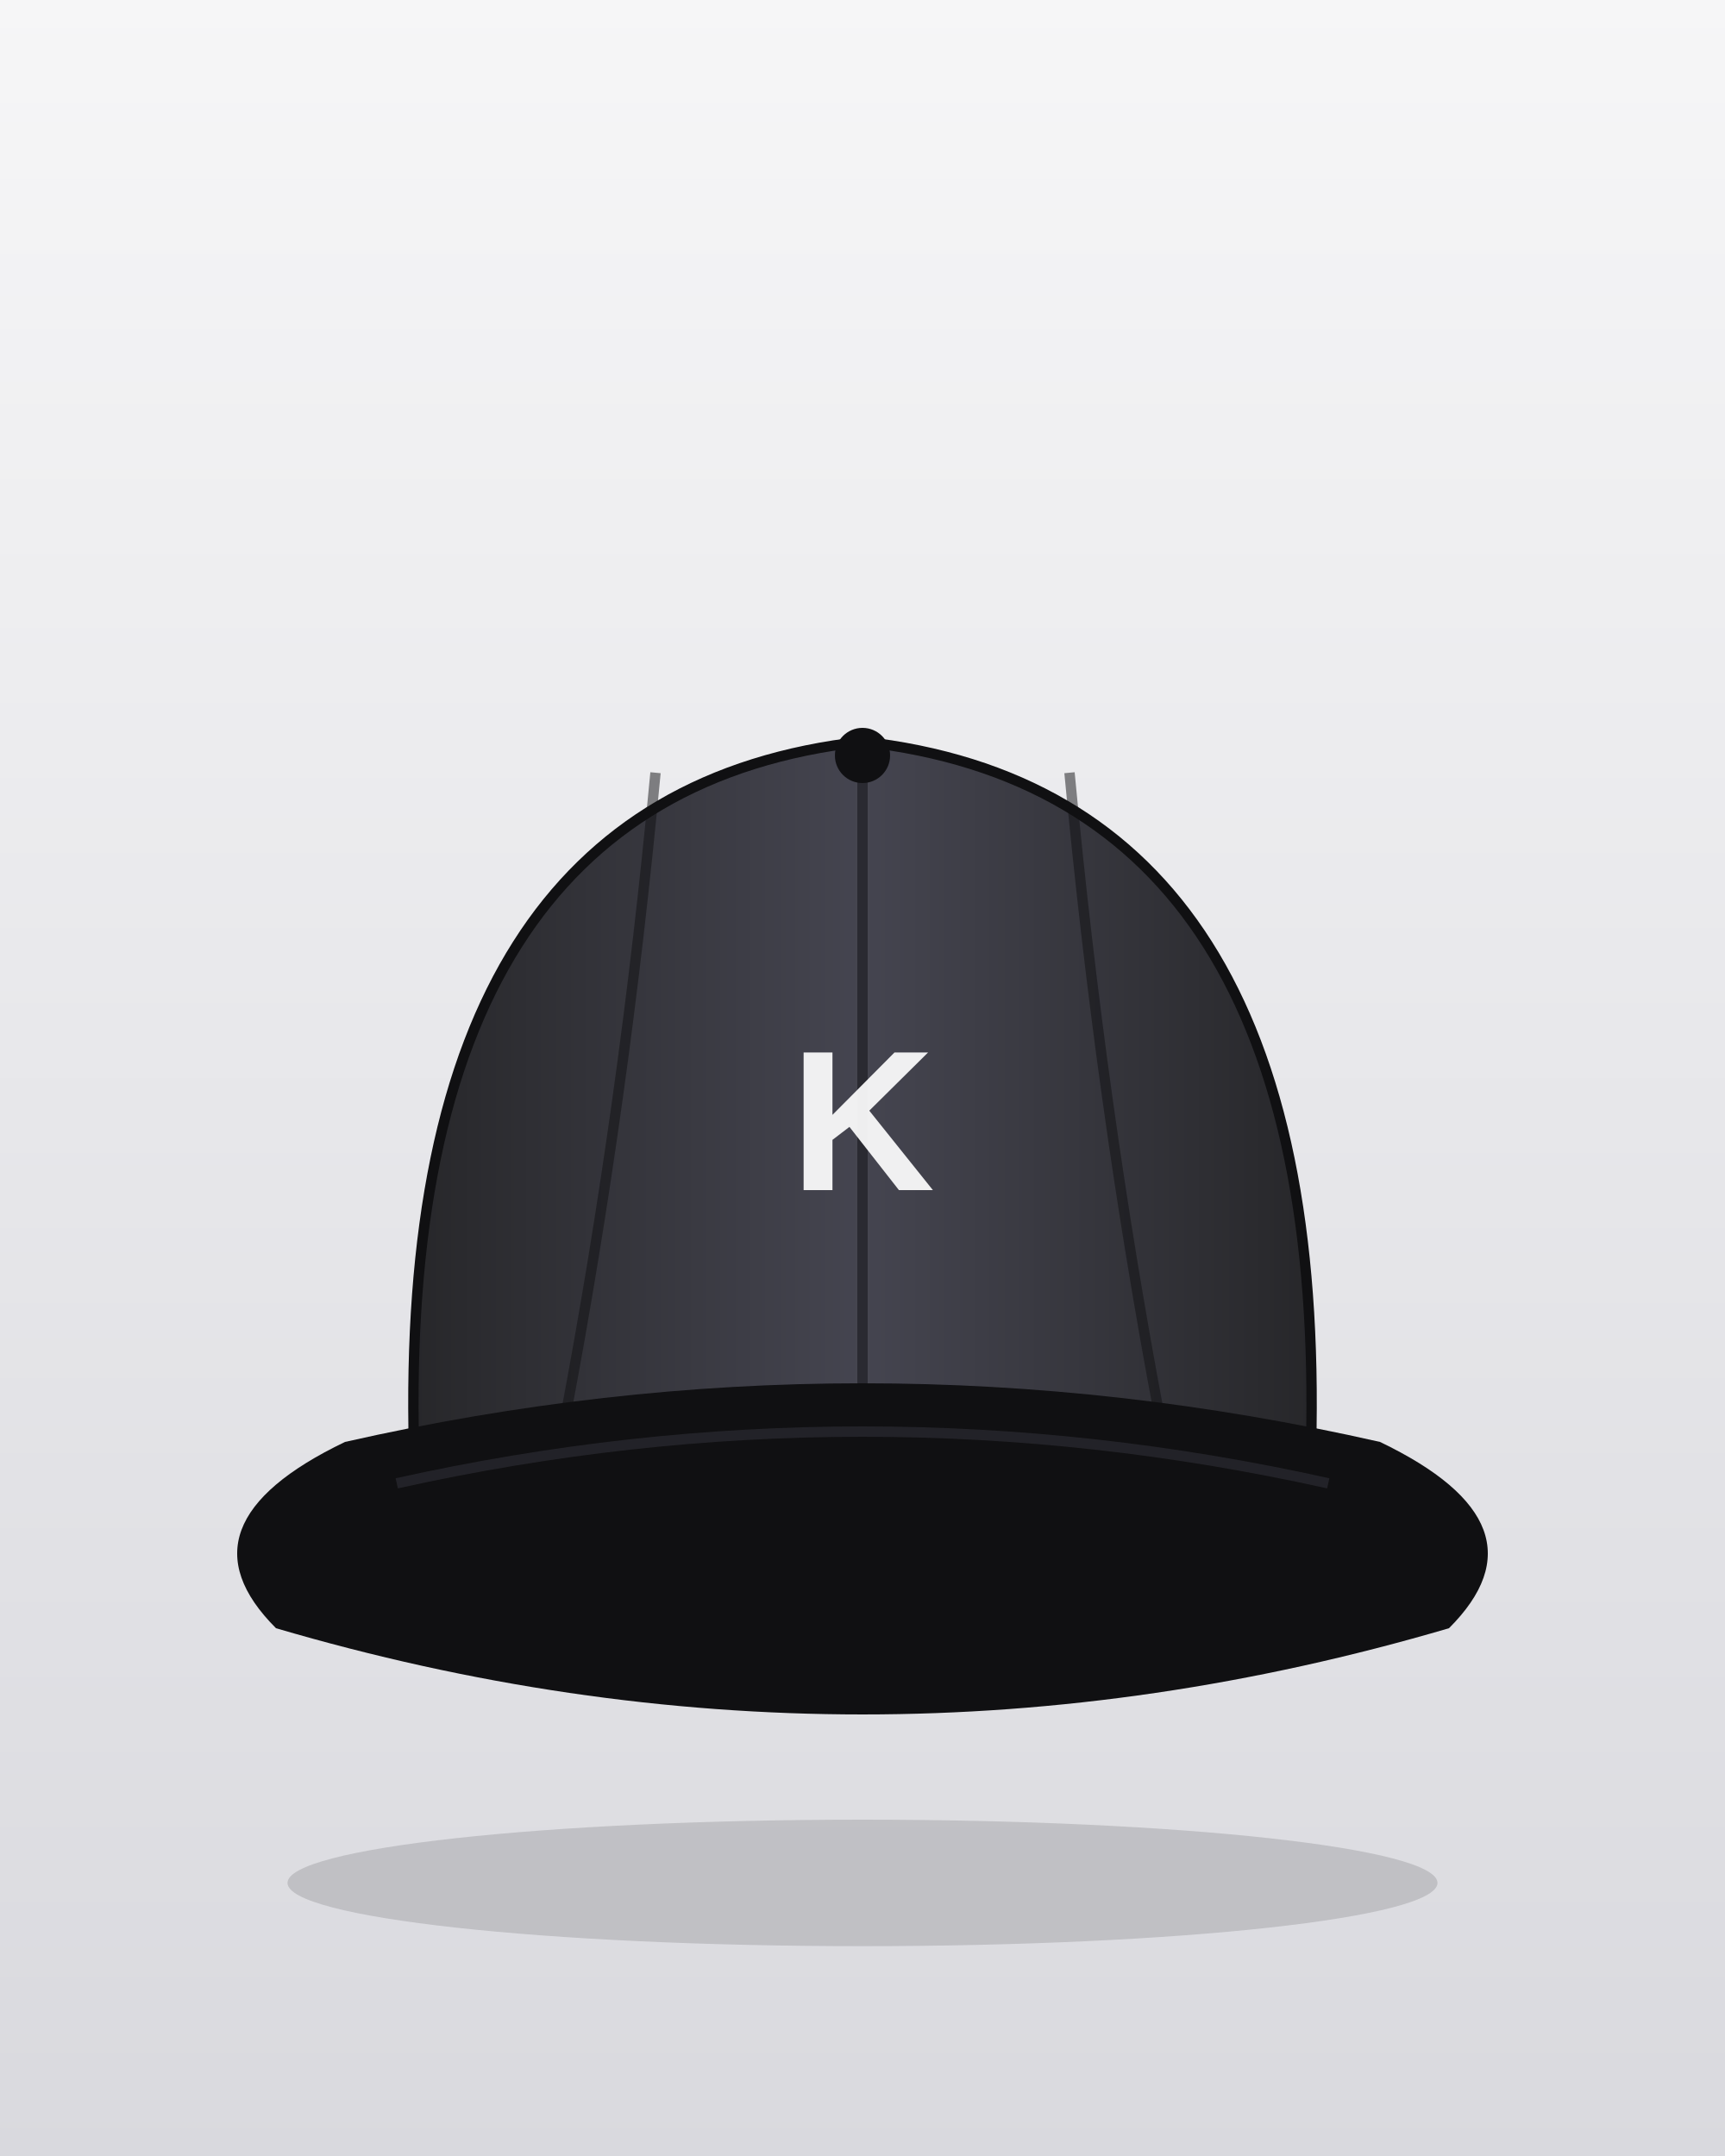
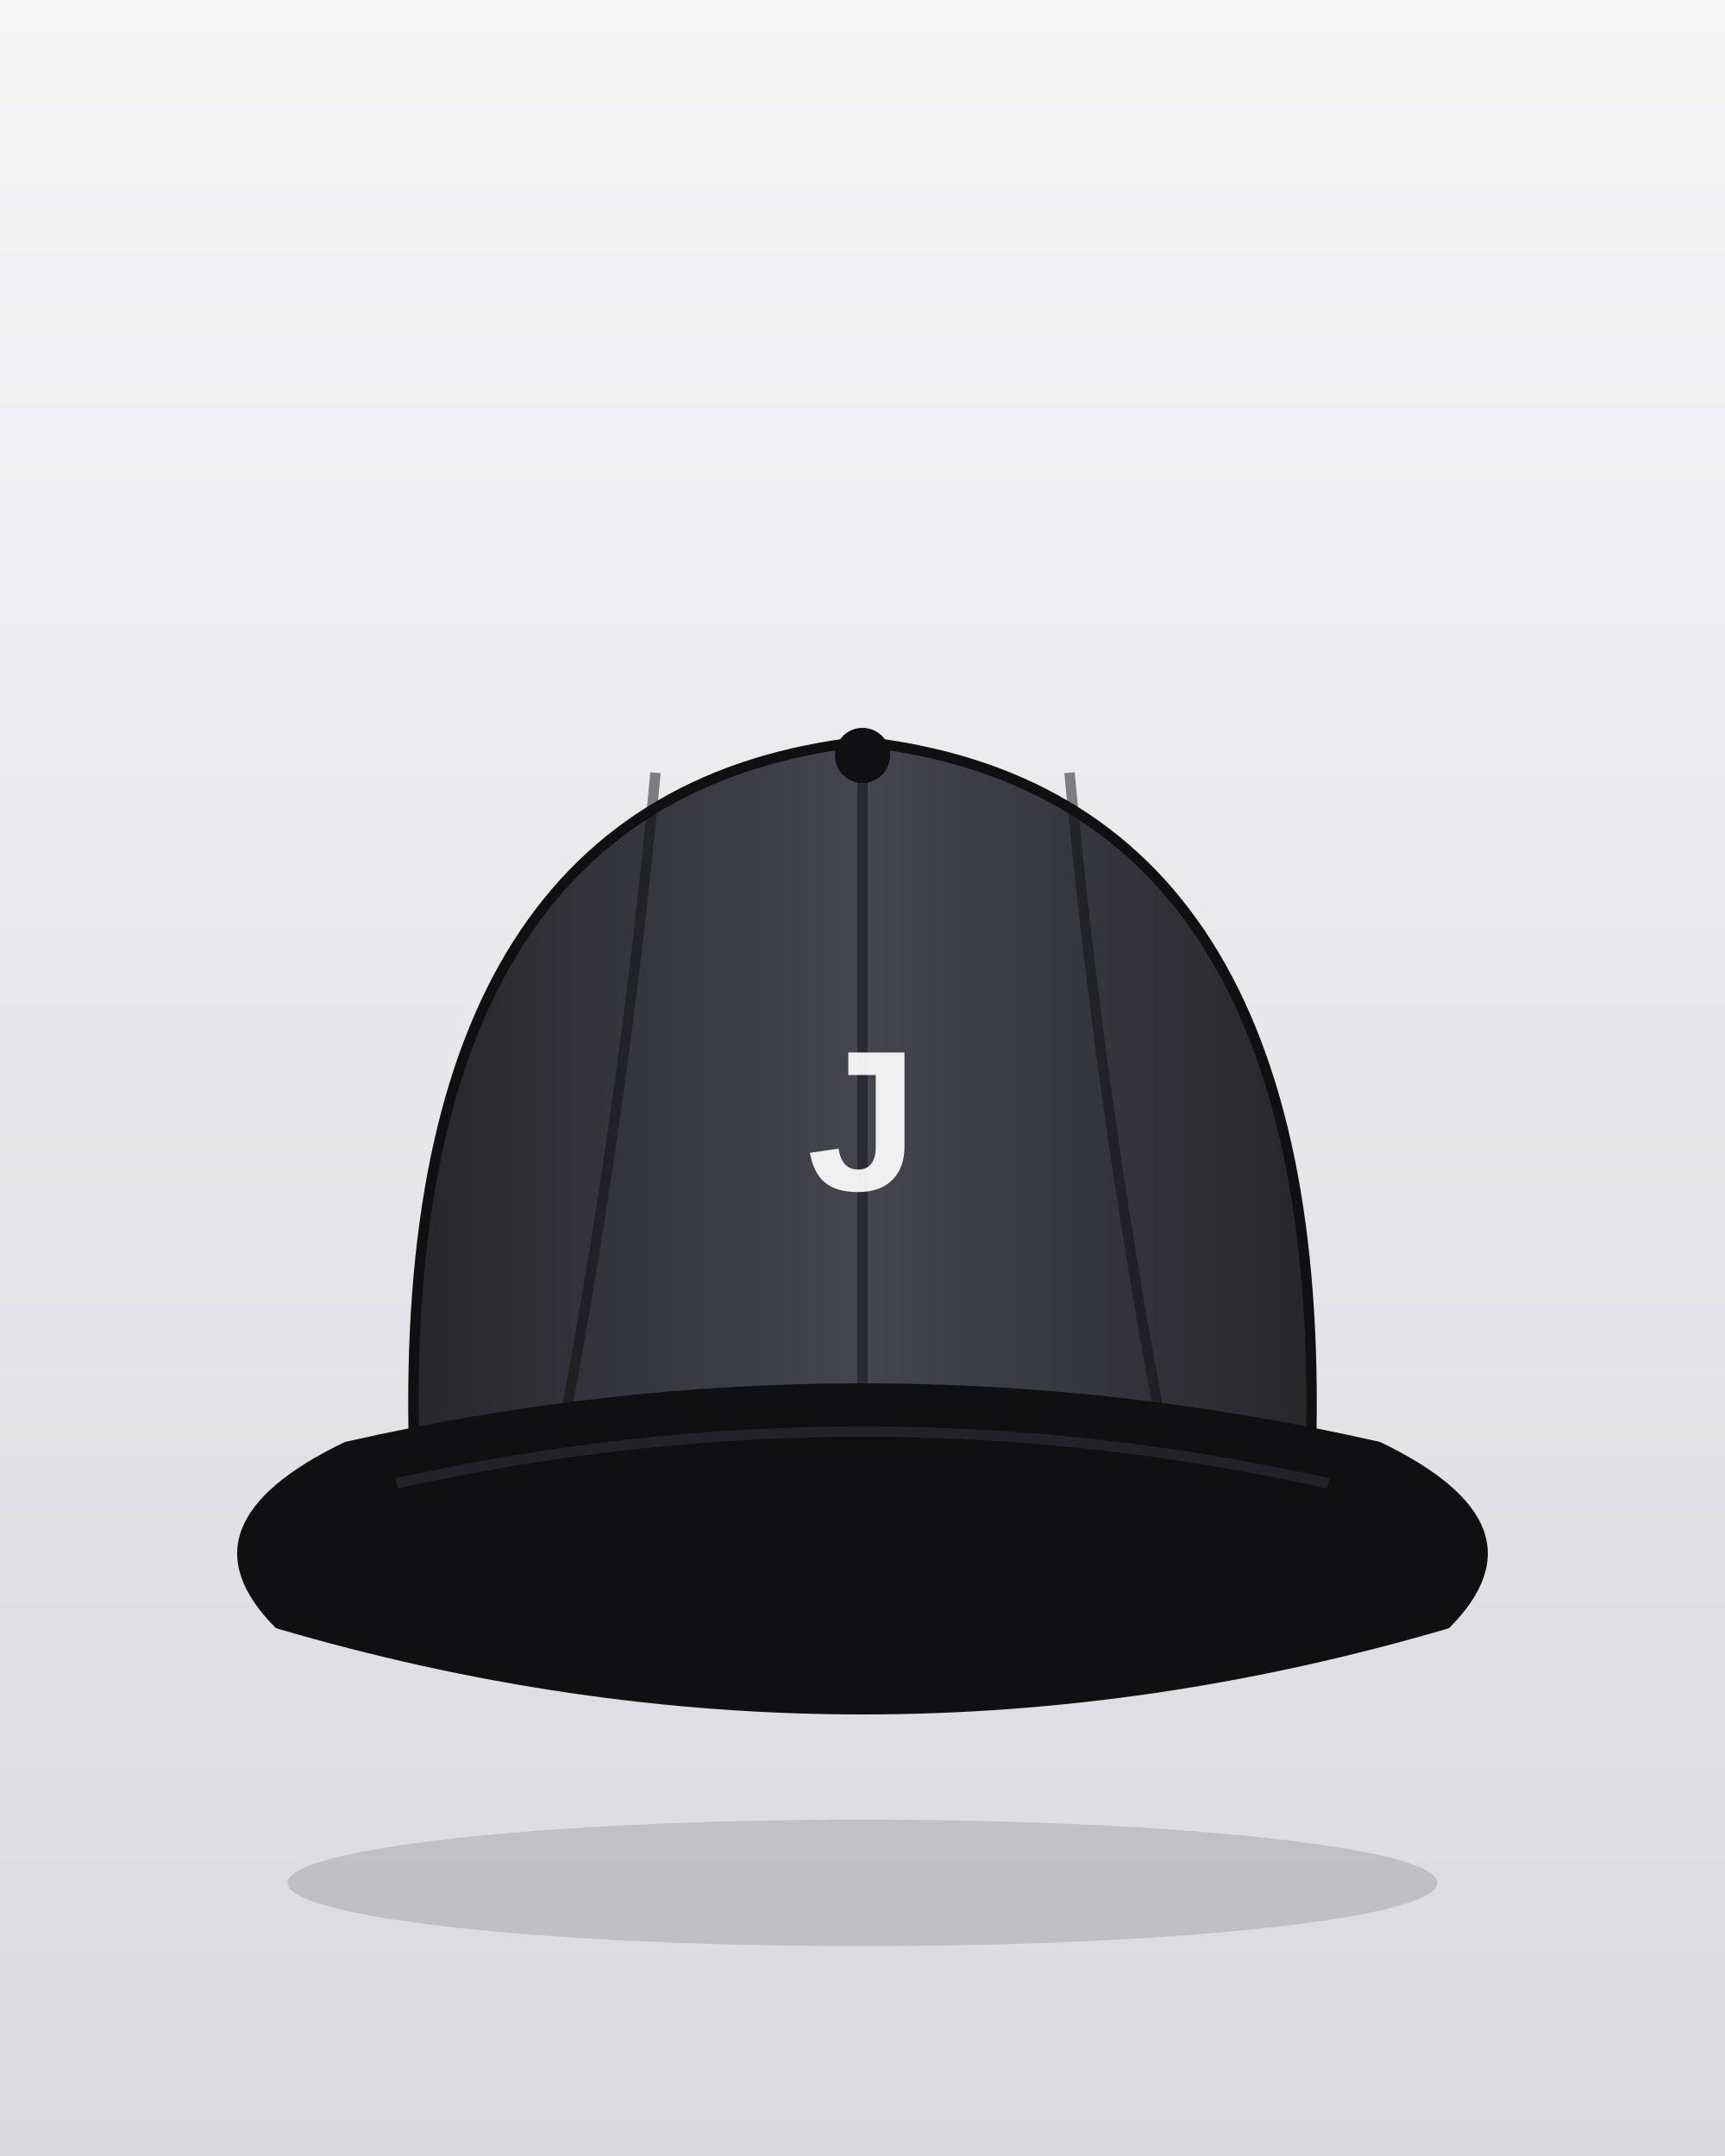
<svg xmlns="http://www.w3.org/2000/svg" viewBox="0 0 600 750" role="img" aria-label="Dad Cap - Black">
  <defs>
    <linearGradient id="bg" x1="0" y1="0" x2="0" y2="1">
      <stop offset="0" stop-color="#F6F6F7" />
      <stop offset="1" stop-color="#D9D9DE" />
    </linearGradient>
    <linearGradient id="g" x1="0" y1="0" x2="1" y2="0">
      <stop offset="0" stop-color="#27272A" />
      <stop offset=".5" stop-color="#454550" />
      <stop offset="1" stop-color="#27272A" />
    </linearGradient>
    <pattern id="mesh" width="9" height="9" patternUnits="userSpaceOnUse">
      <circle cx="2" cy="2" r="1.4" fill="#fff" opacity=".38" />
    </pattern>
  </defs>
  <rect width="600" height="750" fill="url(#bg)" />
  <ellipse cx="300" cy="655" rx="200" ry="22" fill="#000" opacity=".13" />
  <g transform="translate(-60,0) scale(1.2)">
    <path d="M170 420 Q165 230 300 215 Q435 230 430 420 Q300 396 170 420 Z" fill="url(#g)" stroke="#101012" stroke-width="3" />
    <path d="M300 215 V402 M240 224 Q231 320 214 410 M360 224 Q369 320 386 410" fill="none" stroke="#101012" stroke-width="3" opacity=".5" />
-     <text x="300" y="345" text-anchor="middle" font-size="58" font-family="Arial, Helvetica, sans-serif" font-weight="800" fill="#fff" opacity=".92">K</text>
+     <text x="300" y="345" text-anchor="middle" font-size="58" font-family="Arial, Helvetica, sans-serif" font-weight="800" fill="#fff" opacity=".92">J</text>
    <circle cx="300" cy="219" r="8" fill="#101012" />
    <path d="M150 418 Q300 384 450 418 Q500 442 470 472 Q300 522 130 472 Q100 442 150 418 Z" fill="#101012" />
    <path d="M165 430 Q300 400 435 430" fill="none" stroke="#454550" stroke-width="3" opacity=".35" />
  </g>
</svg>
